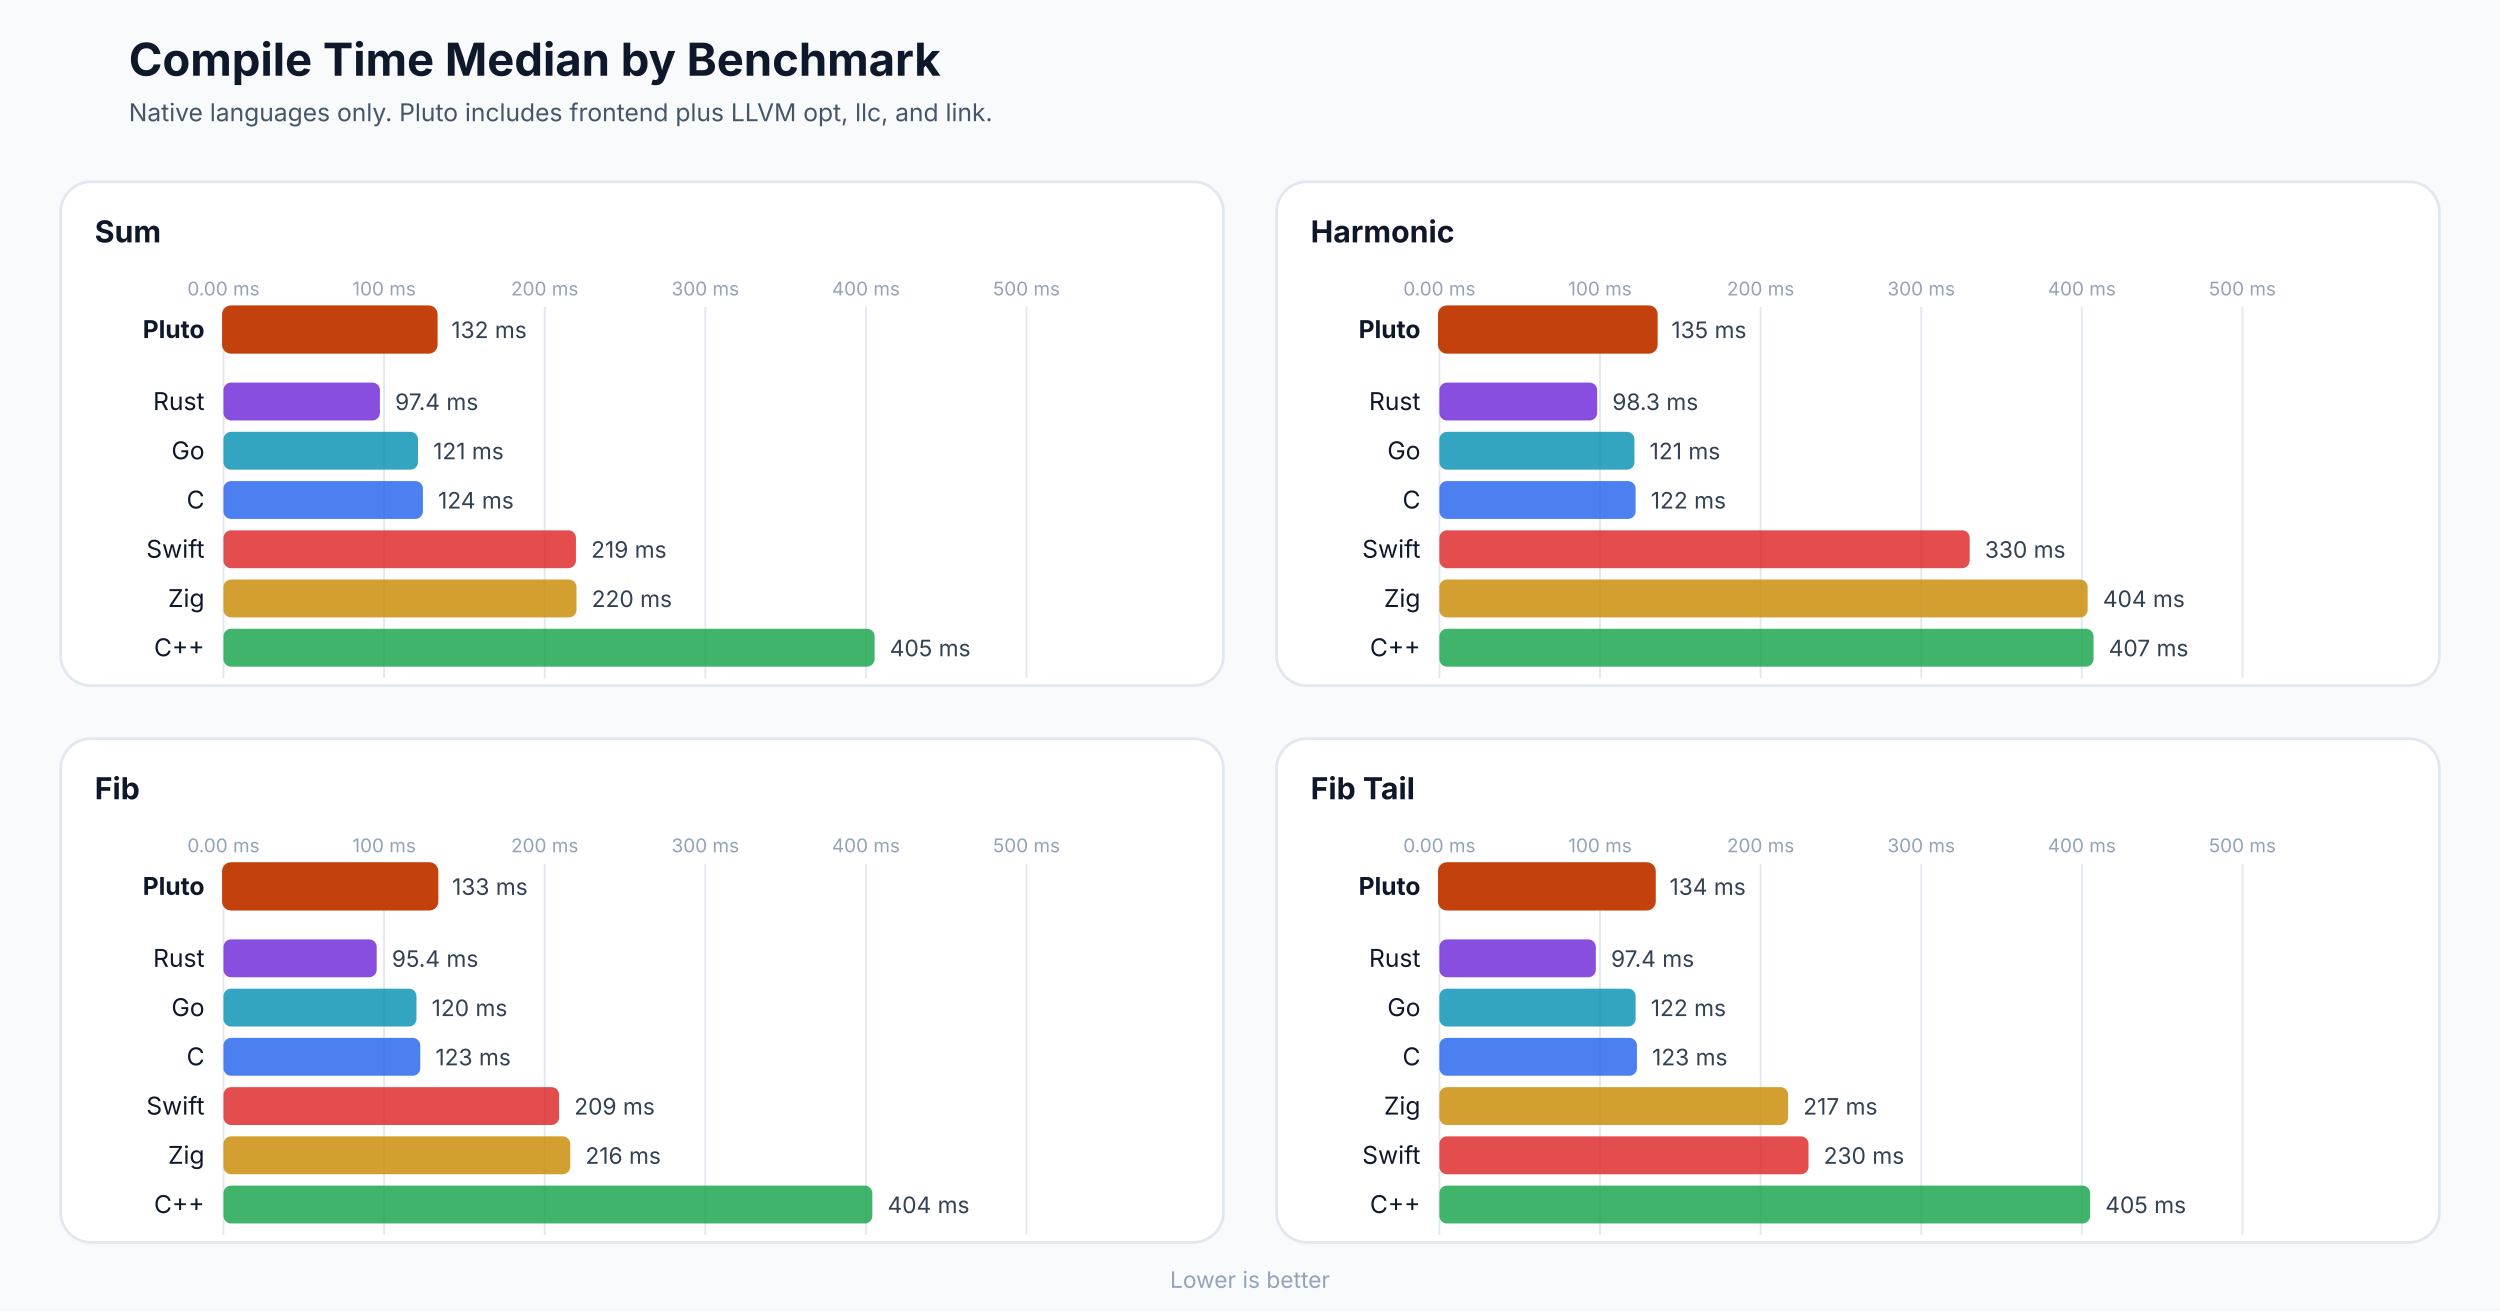
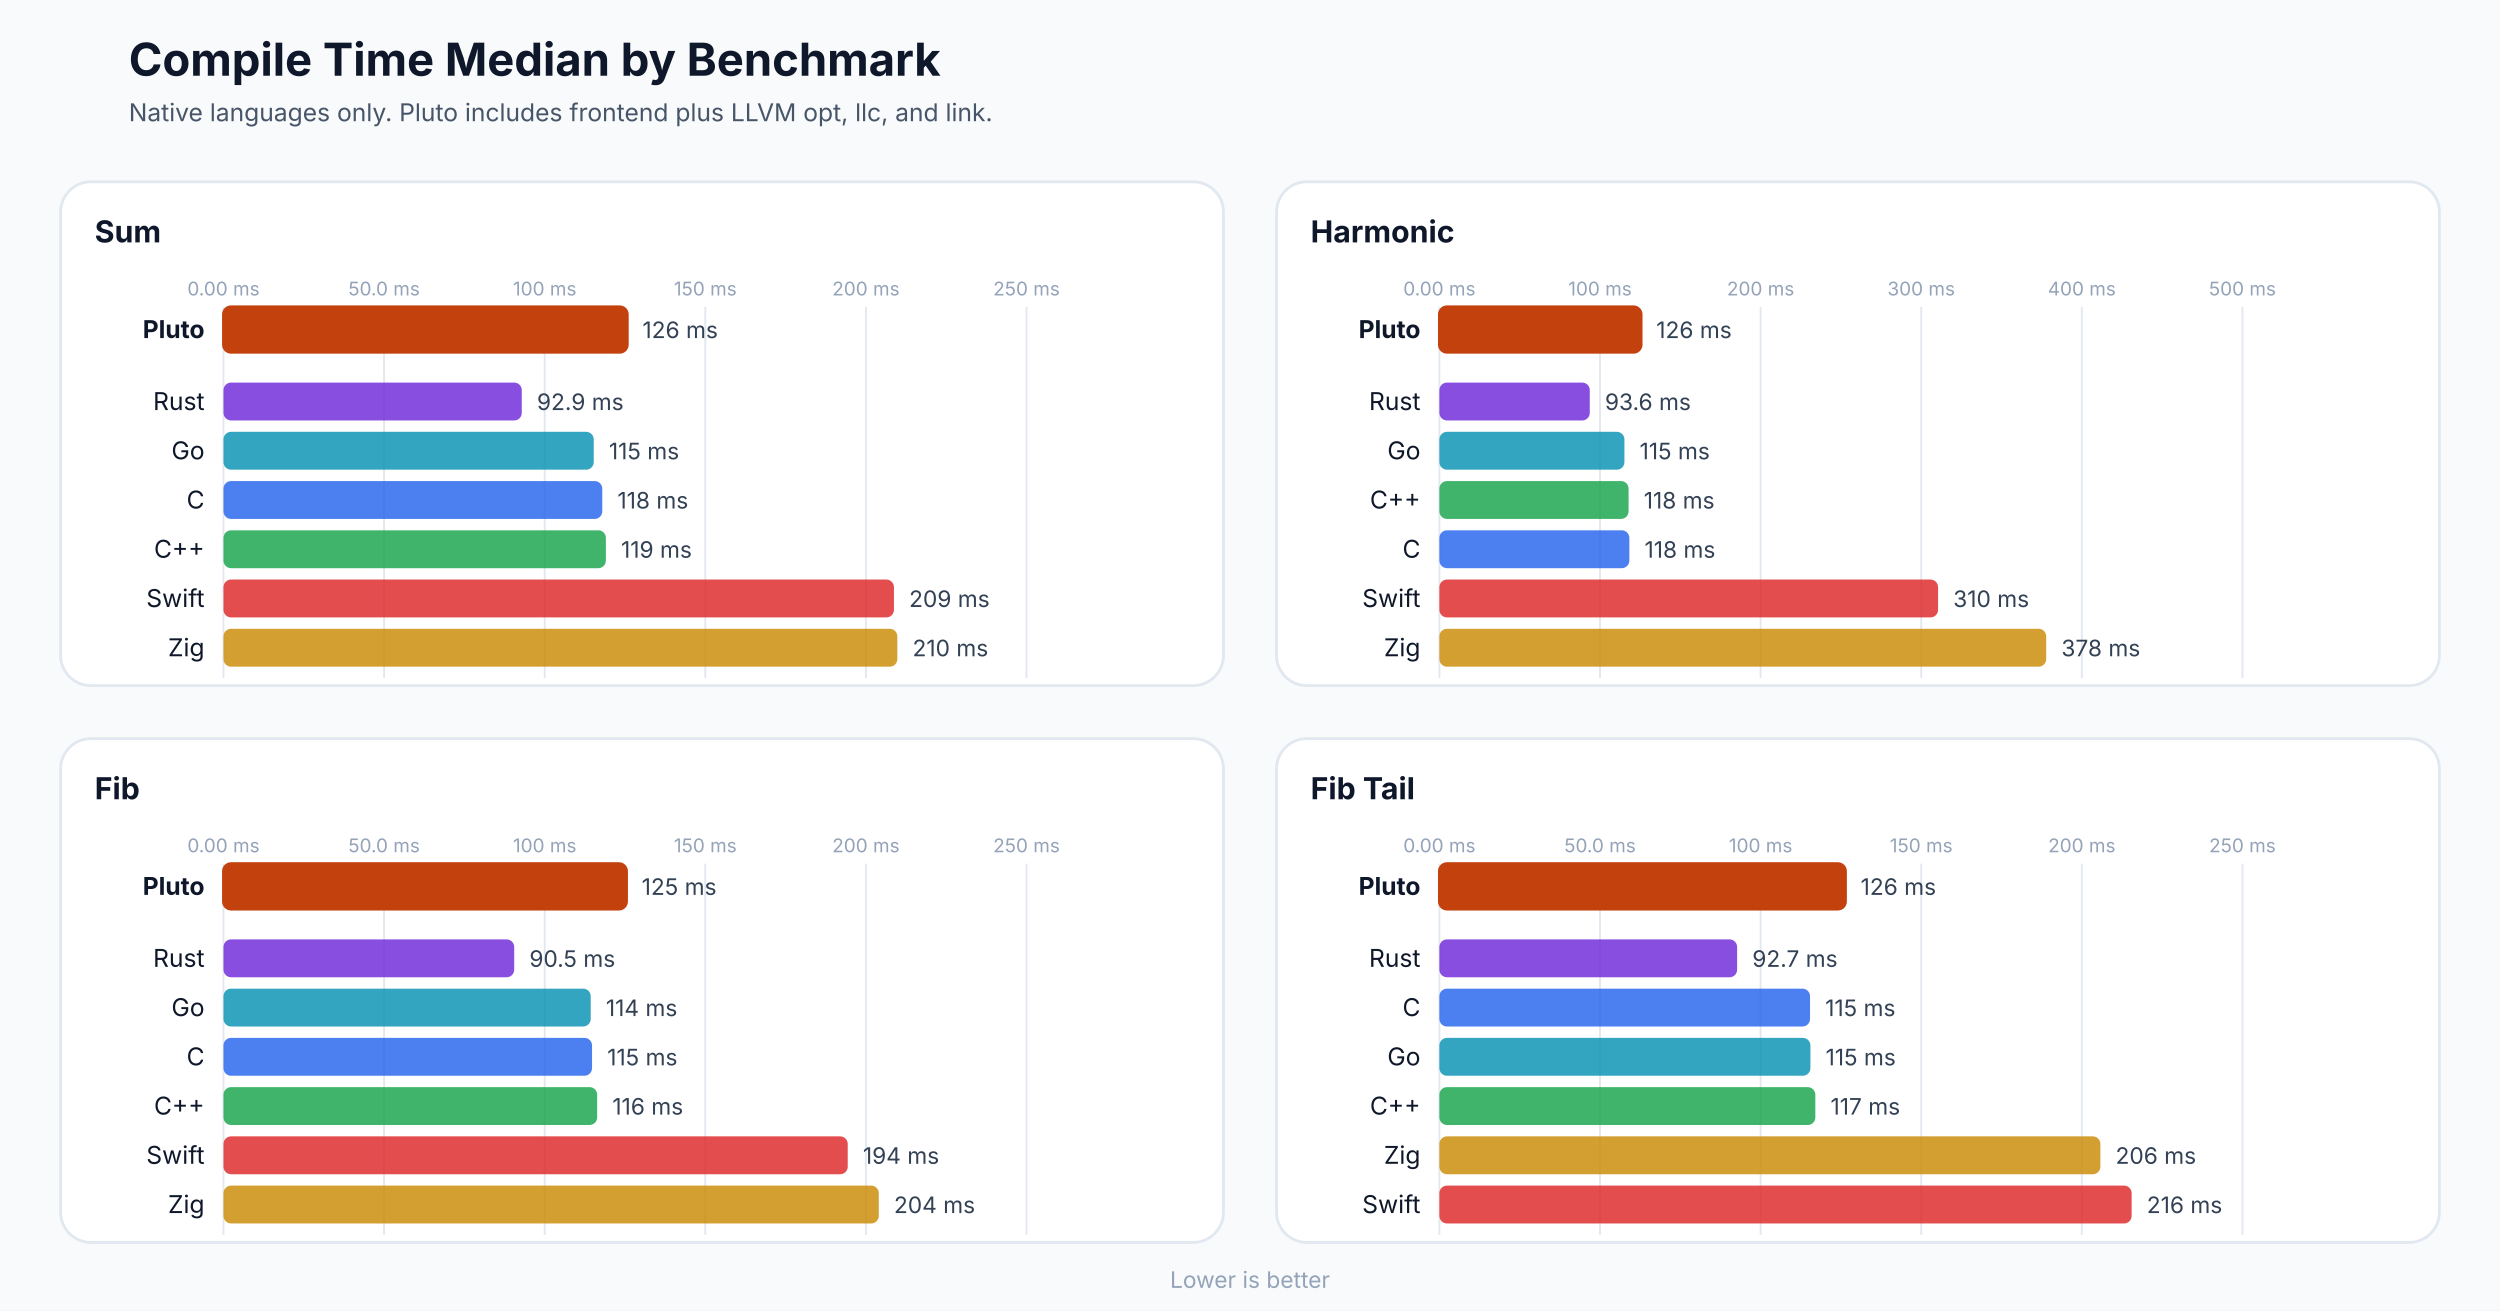
<svg xmlns="http://www.w3.org/2000/svg" width="1320" height="692" viewBox="0 0 1320 692" role="img" aria-labelledby="chart-title chart-desc">
  <rect width="1320" height="692" fill="#f8fafc" />
  <text x="68" y="40" fill="#0f172a" font-size="24" font-weight="700" font-family="ui-sans-serif, system-ui, -apple-system, BlinkMacSystemFont, sans-serif">Compile Time Median by Benchmark</text>
  <text x="68" y="64" fill="#475569" font-size="13" font-family="ui-sans-serif, system-ui, -apple-system, BlinkMacSystemFont, sans-serif">Native languages only. Pluto includes frontend plus LLVM opt, llc, and link.</text>
  <rect x="32" y="96" width="614" height="266" rx="16" fill="#ffffff" stroke="#e2e8f0" stroke-width="1.5" />
  <text x="50" y="128" fill="#0f172a" font-size="16" font-weight="700" font-family="ui-sans-serif, system-ui, -apple-system, BlinkMacSystemFont, sans-serif">Sum</text>
  <line x1="118.0" y1="162" x2="118.0" y2="358" stroke="#e2e8f0" stroke-width="1" />
  <text x="118.0" y="156" text-anchor="middle" fill="#94a3b8" font-size="10" font-family="ui-sans-serif, system-ui, -apple-system, BlinkMacSystemFont, sans-serif">0.00 ms</text>
  <line x1="202.8" y1="162" x2="202.8" y2="358" stroke="#e2e8f0" stroke-width="1" />
-   <text x="202.8" y="156" text-anchor="middle" fill="#94a3b8" font-size="10" font-family="ui-sans-serif, system-ui, -apple-system, BlinkMacSystemFont, sans-serif">100 ms</text>
+   <text x="202.8" y="156" text-anchor="middle" fill="#94a3b8" font-size="10" font-family="ui-sans-serif, system-ui, -apple-system, BlinkMacSystemFont, sans-serif">50.0 ms</text>
  <line x1="287.6" y1="162" x2="287.6" y2="358" stroke="#e2e8f0" stroke-width="1" />
-   <text x="287.6" y="156" text-anchor="middle" fill="#94a3b8" font-size="10" font-family="ui-sans-serif, system-ui, -apple-system, BlinkMacSystemFont, sans-serif">200 ms</text>
+   <text x="287.6" y="156" text-anchor="middle" fill="#94a3b8" font-size="10" font-family="ui-sans-serif, system-ui, -apple-system, BlinkMacSystemFont, sans-serif">100 ms</text>
  <line x1="372.4" y1="162" x2="372.4" y2="358" stroke="#e2e8f0" stroke-width="1" />
-   <text x="372.4" y="156" text-anchor="middle" fill="#94a3b8" font-size="10" font-family="ui-sans-serif, system-ui, -apple-system, BlinkMacSystemFont, sans-serif">300 ms</text>
+   <text x="372.4" y="156" text-anchor="middle" fill="#94a3b8" font-size="10" font-family="ui-sans-serif, system-ui, -apple-system, BlinkMacSystemFont, sans-serif">150 ms</text>
  <line x1="457.2" y1="162" x2="457.2" y2="358" stroke="#e2e8f0" stroke-width="1" />
-   <text x="457.2" y="156" text-anchor="middle" fill="#94a3b8" font-size="10" font-family="ui-sans-serif, system-ui, -apple-system, BlinkMacSystemFont, sans-serif">400 ms</text>
+   <text x="457.2" y="156" text-anchor="middle" fill="#94a3b8" font-size="10" font-family="ui-sans-serif, system-ui, -apple-system, BlinkMacSystemFont, sans-serif">200 ms</text>
  <line x1="542.0" y1="162" x2="542.0" y2="358" stroke="#e2e8f0" stroke-width="1" />
-   <text x="542.0" y="156" text-anchor="middle" fill="#94a3b8" font-size="10" font-family="ui-sans-serif, system-ui, -apple-system, BlinkMacSystemFont, sans-serif">500 ms</text>
+   <text x="542.0" y="156" text-anchor="middle" fill="#94a3b8" font-size="10" font-family="ui-sans-serif, system-ui, -apple-system, BlinkMacSystemFont, sans-serif">250 ms</text>
  <text x="108" y="178.5" text-anchor="end" fill="#0f172a" font-size="13" font-weight="700" font-family="ui-sans-serif, system-ui, -apple-system, BlinkMacSystemFont, sans-serif">Pluto</text>
-   <rect x="118" y="162" width="112.3" height="24" rx="4" fill="#c2410c" fill-opacity="1.0" stroke="#c2410c" stroke-width="1.5" />
-   <text x="238.3" y="178.5" text-anchor="start" fill="#334155" font-size="12" font-family="ui-sans-serif, system-ui, -apple-system, BlinkMacSystemFont, sans-serif">132 ms</text>
+   <rect x="118" y="162" width="213.2" height="24" rx="4" fill="#c2410c" fill-opacity="1.0" stroke="#c2410c" stroke-width="1.5" />
+   <text x="339.2" y="178.5" text-anchor="start" fill="#334155" font-size="12" font-family="ui-sans-serif, system-ui, -apple-system, BlinkMacSystemFont, sans-serif">126 ms</text>
  <text x="108" y="216.5" text-anchor="end" fill="#0f172a" font-size="13" font-weight="400" font-family="ui-sans-serif, system-ui, -apple-system, BlinkMacSystemFont, sans-serif">Rust</text>
-   <rect x="118" y="202" width="82.6" height="20" rx="4" fill="#6d28d9" fill-opacity="0.82" />
-   <text x="208.6" y="216.5" text-anchor="start" fill="#334155" font-size="12" font-family="ui-sans-serif, system-ui, -apple-system, BlinkMacSystemFont, sans-serif">97.4 ms</text>
+   <rect x="118" y="202" width="157.5" height="20" rx="4" fill="#6d28d9" fill-opacity="0.82" />
+   <text x="283.5" y="216.5" text-anchor="start" fill="#334155" font-size="12" font-family="ui-sans-serif, system-ui, -apple-system, BlinkMacSystemFont, sans-serif">92.9 ms</text>
  <text x="108" y="242.5" text-anchor="end" fill="#0f172a" font-size="13" font-weight="400" font-family="ui-sans-serif, system-ui, -apple-system, BlinkMacSystemFont, sans-serif">Go</text>
-   <rect x="118" y="228" width="102.7" height="20" rx="4" fill="#0891b2" fill-opacity="0.82" />
-   <text x="228.7" y="242.5" text-anchor="start" fill="#334155" font-size="12" font-family="ui-sans-serif, system-ui, -apple-system, BlinkMacSystemFont, sans-serif">121 ms</text>
+   <rect x="118" y="228" width="195.5" height="20" rx="4" fill="#0891b2" fill-opacity="0.82" />
+   <text x="321.5" y="242.5" text-anchor="start" fill="#334155" font-size="12" font-family="ui-sans-serif, system-ui, -apple-system, BlinkMacSystemFont, sans-serif">115 ms</text>
  <text x="108" y="268.5" text-anchor="end" fill="#0f172a" font-size="13" font-weight="400" font-family="ui-sans-serif, system-ui, -apple-system, BlinkMacSystemFont, sans-serif">C</text>
-   <rect x="118" y="254" width="105.3" height="20" rx="4" fill="#2563eb" fill-opacity="0.82" />
-   <text x="231.3" y="268.5" text-anchor="start" fill="#334155" font-size="12" font-family="ui-sans-serif, system-ui, -apple-system, BlinkMacSystemFont, sans-serif">124 ms</text>
-   <text x="108" y="294.5" text-anchor="end" fill="#0f172a" font-size="13" font-weight="400" font-family="ui-sans-serif, system-ui, -apple-system, BlinkMacSystemFont, sans-serif">Swift</text>
-   <rect x="118" y="280" width="186.1" height="20" rx="4" fill="#dc2626" fill-opacity="0.82" />
-   <text x="312.1" y="294.5" text-anchor="start" fill="#334155" font-size="12" font-family="ui-sans-serif, system-ui, -apple-system, BlinkMacSystemFont, sans-serif">219 ms</text>
-   <text x="108" y="320.5" text-anchor="end" fill="#0f172a" font-size="13" font-weight="400" font-family="ui-sans-serif, system-ui, -apple-system, BlinkMacSystemFont, sans-serif">Zig</text>
-   <rect x="118" y="306" width="186.4" height="20" rx="4" fill="#ca8a04" fill-opacity="0.82" />
-   <text x="312.4" y="320.5" text-anchor="start" fill="#334155" font-size="12" font-family="ui-sans-serif, system-ui, -apple-system, BlinkMacSystemFont, sans-serif">220 ms</text>
-   <text x="108" y="346.5" text-anchor="end" fill="#0f172a" font-size="13" font-weight="400" font-family="ui-sans-serif, system-ui, -apple-system, BlinkMacSystemFont, sans-serif">C++</text>
-   <rect x="118" y="332" width="343.8" height="20" rx="4" fill="#16a34a" fill-opacity="0.82" />
-   <text x="469.8" y="346.5" text-anchor="start" fill="#334155" font-size="12" font-family="ui-sans-serif, system-ui, -apple-system, BlinkMacSystemFont, sans-serif">405 ms</text>
+   <rect x="118" y="254" width="200.0" height="20" rx="4" fill="#2563eb" fill-opacity="0.82" />
+   <text x="326.0" y="268.5" text-anchor="start" fill="#334155" font-size="12" font-family="ui-sans-serif, system-ui, -apple-system, BlinkMacSystemFont, sans-serif">118 ms</text>
+   <text x="108" y="294.5" text-anchor="end" fill="#0f172a" font-size="13" font-weight="400" font-family="ui-sans-serif, system-ui, -apple-system, BlinkMacSystemFont, sans-serif">C++</text>
+   <rect x="118" y="280" width="201.9" height="20" rx="4" fill="#16a34a" fill-opacity="0.82" />
+   <text x="327.9" y="294.5" text-anchor="start" fill="#334155" font-size="12" font-family="ui-sans-serif, system-ui, -apple-system, BlinkMacSystemFont, sans-serif">119 ms</text>
+   <text x="108" y="320.5" text-anchor="end" fill="#0f172a" font-size="13" font-weight="400" font-family="ui-sans-serif, system-ui, -apple-system, BlinkMacSystemFont, sans-serif">Swift</text>
+   <rect x="118" y="306" width="354.0" height="20" rx="4" fill="#dc2626" fill-opacity="0.82" />
+   <text x="480.0" y="320.5" text-anchor="start" fill="#334155" font-size="12" font-family="ui-sans-serif, system-ui, -apple-system, BlinkMacSystemFont, sans-serif">209 ms</text>
+   <text x="108" y="346.5" text-anchor="end" fill="#0f172a" font-size="13" font-weight="400" font-family="ui-sans-serif, system-ui, -apple-system, BlinkMacSystemFont, sans-serif">Zig</text>
+   <rect x="118" y="332" width="355.8" height="20" rx="4" fill="#ca8a04" fill-opacity="0.82" />
+   <text x="481.8" y="346.5" text-anchor="start" fill="#334155" font-size="12" font-family="ui-sans-serif, system-ui, -apple-system, BlinkMacSystemFont, sans-serif">210 ms</text>
  <rect x="674" y="96" width="614" height="266" rx="16" fill="#ffffff" stroke="#e2e8f0" stroke-width="1.5" />
  <text x="692" y="128" fill="#0f172a" font-size="16" font-weight="700" font-family="ui-sans-serif, system-ui, -apple-system, BlinkMacSystemFont, sans-serif">Harmonic</text>
  <line x1="760.0" y1="162" x2="760.0" y2="358" stroke="#e2e8f0" stroke-width="1" />
  <text x="760.0" y="156" text-anchor="middle" fill="#94a3b8" font-size="10" font-family="ui-sans-serif, system-ui, -apple-system, BlinkMacSystemFont, sans-serif">0.00 ms</text>
  <line x1="844.8" y1="162" x2="844.8" y2="358" stroke="#e2e8f0" stroke-width="1" />
  <text x="844.8" y="156" text-anchor="middle" fill="#94a3b8" font-size="10" font-family="ui-sans-serif, system-ui, -apple-system, BlinkMacSystemFont, sans-serif">100 ms</text>
  <line x1="929.6" y1="162" x2="929.6" y2="358" stroke="#e2e8f0" stroke-width="1" />
  <text x="929.6" y="156" text-anchor="middle" fill="#94a3b8" font-size="10" font-family="ui-sans-serif, system-ui, -apple-system, BlinkMacSystemFont, sans-serif">200 ms</text>
  <line x1="1014.4" y1="162" x2="1014.4" y2="358" stroke="#e2e8f0" stroke-width="1" />
  <text x="1014.4" y="156" text-anchor="middle" fill="#94a3b8" font-size="10" font-family="ui-sans-serif, system-ui, -apple-system, BlinkMacSystemFont, sans-serif">300 ms</text>
  <line x1="1099.2" y1="162" x2="1099.2" y2="358" stroke="#e2e8f0" stroke-width="1" />
  <text x="1099.2" y="156" text-anchor="middle" fill="#94a3b8" font-size="10" font-family="ui-sans-serif, system-ui, -apple-system, BlinkMacSystemFont, sans-serif">400 ms</text>
  <line x1="1184.0" y1="162" x2="1184.0" y2="358" stroke="#e2e8f0" stroke-width="1" />
  <text x="1184.0" y="156" text-anchor="middle" fill="#94a3b8" font-size="10" font-family="ui-sans-serif, system-ui, -apple-system, BlinkMacSystemFont, sans-serif">500 ms</text>
  <text x="750" y="178.5" text-anchor="end" fill="#0f172a" font-size="13" font-weight="700" font-family="ui-sans-serif, system-ui, -apple-system, BlinkMacSystemFont, sans-serif">Pluto</text>
-   <rect x="760" y="162" width="114.5" height="24" rx="4" fill="#c2410c" fill-opacity="1.0" stroke="#c2410c" stroke-width="1.5" />
-   <text x="882.5" y="178.5" text-anchor="start" fill="#334155" font-size="12" font-family="ui-sans-serif, system-ui, -apple-system, BlinkMacSystemFont, sans-serif">135 ms</text>
+   <rect x="760" y="162" width="106.5" height="24" rx="4" fill="#c2410c" fill-opacity="1.0" stroke="#c2410c" stroke-width="1.5" />
+   <text x="874.5" y="178.5" text-anchor="start" fill="#334155" font-size="12" font-family="ui-sans-serif, system-ui, -apple-system, BlinkMacSystemFont, sans-serif">126 ms</text>
  <text x="750" y="216.5" text-anchor="end" fill="#0f172a" font-size="13" font-weight="400" font-family="ui-sans-serif, system-ui, -apple-system, BlinkMacSystemFont, sans-serif">Rust</text>
-   <rect x="760" y="202" width="83.3" height="20" rx="4" fill="#6d28d9" fill-opacity="0.82" />
-   <text x="851.3" y="216.5" text-anchor="start" fill="#334155" font-size="12" font-family="ui-sans-serif, system-ui, -apple-system, BlinkMacSystemFont, sans-serif">98.3 ms</text>
+   <rect x="760" y="202" width="79.4" height="20" rx="4" fill="#6d28d9" fill-opacity="0.82" />
+   <text x="847.4" y="216.5" text-anchor="start" fill="#334155" font-size="12" font-family="ui-sans-serif, system-ui, -apple-system, BlinkMacSystemFont, sans-serif">93.6 ms</text>
  <text x="750" y="242.5" text-anchor="end" fill="#0f172a" font-size="13" font-weight="400" font-family="ui-sans-serif, system-ui, -apple-system, BlinkMacSystemFont, sans-serif">Go</text>
-   <rect x="760" y="228" width="103.0" height="20" rx="4" fill="#0891b2" fill-opacity="0.82" />
-   <text x="871.0" y="242.5" text-anchor="start" fill="#334155" font-size="12" font-family="ui-sans-serif, system-ui, -apple-system, BlinkMacSystemFont, sans-serif">121 ms</text>
-   <text x="750" y="268.5" text-anchor="end" fill="#0f172a" font-size="13" font-weight="400" font-family="ui-sans-serif, system-ui, -apple-system, BlinkMacSystemFont, sans-serif">C</text>
-   <rect x="760" y="254" width="103.6" height="20" rx="4" fill="#2563eb" fill-opacity="0.82" />
-   <text x="871.6" y="268.5" text-anchor="start" fill="#334155" font-size="12" font-family="ui-sans-serif, system-ui, -apple-system, BlinkMacSystemFont, sans-serif">122 ms</text>
-   <text x="750" y="294.5" text-anchor="end" fill="#0f172a" font-size="13" font-weight="400" font-family="ui-sans-serif, system-ui, -apple-system, BlinkMacSystemFont, sans-serif">Swift</text>
-   <rect x="760" y="280" width="280.0" height="20" rx="4" fill="#dc2626" fill-opacity="0.82" />
-   <text x="1048.0" y="294.5" text-anchor="start" fill="#334155" font-size="12" font-family="ui-sans-serif, system-ui, -apple-system, BlinkMacSystemFont, sans-serif">330 ms</text>
-   <text x="750" y="320.5" text-anchor="end" fill="#0f172a" font-size="13" font-weight="400" font-family="ui-sans-serif, system-ui, -apple-system, BlinkMacSystemFont, sans-serif">Zig</text>
-   <rect x="760" y="306" width="342.3" height="20" rx="4" fill="#ca8a04" fill-opacity="0.82" />
-   <text x="1110.3" y="320.5" text-anchor="start" fill="#334155" font-size="12" font-family="ui-sans-serif, system-ui, -apple-system, BlinkMacSystemFont, sans-serif">404 ms</text>
-   <text x="750" y="346.5" text-anchor="end" fill="#0f172a" font-size="13" font-weight="400" font-family="ui-sans-serif, system-ui, -apple-system, BlinkMacSystemFont, sans-serif">C++</text>
-   <rect x="760" y="332" width="345.4" height="20" rx="4" fill="#16a34a" fill-opacity="0.82" />
-   <text x="1113.4" y="346.5" text-anchor="start" fill="#334155" font-size="12" font-family="ui-sans-serif, system-ui, -apple-system, BlinkMacSystemFont, sans-serif">407 ms</text>
+   <rect x="760" y="228" width="97.7" height="20" rx="4" fill="#0891b2" fill-opacity="0.82" />
+   <text x="865.7" y="242.5" text-anchor="start" fill="#334155" font-size="12" font-family="ui-sans-serif, system-ui, -apple-system, BlinkMacSystemFont, sans-serif">115 ms</text>
+   <text x="750" y="268.5" text-anchor="end" fill="#0f172a" font-size="13" font-weight="400" font-family="ui-sans-serif, system-ui, -apple-system, BlinkMacSystemFont, sans-serif">C++</text>
+   <rect x="760" y="254" width="99.9" height="20" rx="4" fill="#16a34a" fill-opacity="0.82" />
+   <text x="867.9" y="268.5" text-anchor="start" fill="#334155" font-size="12" font-family="ui-sans-serif, system-ui, -apple-system, BlinkMacSystemFont, sans-serif">118 ms</text>
+   <text x="750" y="294.5" text-anchor="end" fill="#0f172a" font-size="13" font-weight="400" font-family="ui-sans-serif, system-ui, -apple-system, BlinkMacSystemFont, sans-serif">C</text>
+   <rect x="760" y="280" width="100.3" height="20" rx="4" fill="#2563eb" fill-opacity="0.82" />
+   <text x="868.3" y="294.5" text-anchor="start" fill="#334155" font-size="12" font-family="ui-sans-serif, system-ui, -apple-system, BlinkMacSystemFont, sans-serif">118 ms</text>
+   <text x="750" y="320.5" text-anchor="end" fill="#0f172a" font-size="13" font-weight="400" font-family="ui-sans-serif, system-ui, -apple-system, BlinkMacSystemFont, sans-serif">Swift</text>
+   <rect x="760" y="306" width="263.3" height="20" rx="4" fill="#dc2626" fill-opacity="0.82" />
+   <text x="1031.3" y="320.5" text-anchor="start" fill="#334155" font-size="12" font-family="ui-sans-serif, system-ui, -apple-system, BlinkMacSystemFont, sans-serif">310 ms</text>
+   <text x="750" y="346.5" text-anchor="end" fill="#0f172a" font-size="13" font-weight="400" font-family="ui-sans-serif, system-ui, -apple-system, BlinkMacSystemFont, sans-serif">Zig</text>
+   <rect x="760" y="332" width="320.4" height="20" rx="4" fill="#ca8a04" fill-opacity="0.82" />
+   <text x="1088.4" y="346.5" text-anchor="start" fill="#334155" font-size="12" font-family="ui-sans-serif, system-ui, -apple-system, BlinkMacSystemFont, sans-serif">378 ms</text>
  <rect x="32" y="390" width="614" height="266" rx="16" fill="#ffffff" stroke="#e2e8f0" stroke-width="1.5" />
  <text x="50" y="422" fill="#0f172a" font-size="16" font-weight="700" font-family="ui-sans-serif, system-ui, -apple-system, BlinkMacSystemFont, sans-serif">Fib</text>
  <line x1="118.0" y1="456" x2="118.0" y2="652" stroke="#e2e8f0" stroke-width="1" />
  <text x="118.0" y="450" text-anchor="middle" fill="#94a3b8" font-size="10" font-family="ui-sans-serif, system-ui, -apple-system, BlinkMacSystemFont, sans-serif">0.00 ms</text>
  <line x1="202.8" y1="456" x2="202.8" y2="652" stroke="#e2e8f0" stroke-width="1" />
-   <text x="202.8" y="450" text-anchor="middle" fill="#94a3b8" font-size="10" font-family="ui-sans-serif, system-ui, -apple-system, BlinkMacSystemFont, sans-serif">100 ms</text>
+   <text x="202.8" y="450" text-anchor="middle" fill="#94a3b8" font-size="10" font-family="ui-sans-serif, system-ui, -apple-system, BlinkMacSystemFont, sans-serif">50.0 ms</text>
  <line x1="287.6" y1="456" x2="287.6" y2="652" stroke="#e2e8f0" stroke-width="1" />
-   <text x="287.6" y="450" text-anchor="middle" fill="#94a3b8" font-size="10" font-family="ui-sans-serif, system-ui, -apple-system, BlinkMacSystemFont, sans-serif">200 ms</text>
+   <text x="287.6" y="450" text-anchor="middle" fill="#94a3b8" font-size="10" font-family="ui-sans-serif, system-ui, -apple-system, BlinkMacSystemFont, sans-serif">100 ms</text>
  <line x1="372.4" y1="456" x2="372.4" y2="652" stroke="#e2e8f0" stroke-width="1" />
-   <text x="372.4" y="450" text-anchor="middle" fill="#94a3b8" font-size="10" font-family="ui-sans-serif, system-ui, -apple-system, BlinkMacSystemFont, sans-serif">300 ms</text>
+   <text x="372.4" y="450" text-anchor="middle" fill="#94a3b8" font-size="10" font-family="ui-sans-serif, system-ui, -apple-system, BlinkMacSystemFont, sans-serif">150 ms</text>
  <line x1="457.2" y1="456" x2="457.2" y2="652" stroke="#e2e8f0" stroke-width="1" />
-   <text x="457.2" y="450" text-anchor="middle" fill="#94a3b8" font-size="10" font-family="ui-sans-serif, system-ui, -apple-system, BlinkMacSystemFont, sans-serif">400 ms</text>
+   <text x="457.2" y="450" text-anchor="middle" fill="#94a3b8" font-size="10" font-family="ui-sans-serif, system-ui, -apple-system, BlinkMacSystemFont, sans-serif">200 ms</text>
  <line x1="542.0" y1="456" x2="542.0" y2="652" stroke="#e2e8f0" stroke-width="1" />
-   <text x="542.0" y="450" text-anchor="middle" fill="#94a3b8" font-size="10" font-family="ui-sans-serif, system-ui, -apple-system, BlinkMacSystemFont, sans-serif">500 ms</text>
+   <text x="542.0" y="450" text-anchor="middle" fill="#94a3b8" font-size="10" font-family="ui-sans-serif, system-ui, -apple-system, BlinkMacSystemFont, sans-serif">250 ms</text>
  <text x="108" y="472.5" text-anchor="end" fill="#0f172a" font-size="13" font-weight="700" font-family="ui-sans-serif, system-ui, -apple-system, BlinkMacSystemFont, sans-serif">Pluto</text>
-   <rect x="118" y="456" width="112.7" height="24" rx="4" fill="#c2410c" fill-opacity="1.0" stroke="#c2410c" stroke-width="1.5" />
-   <text x="238.7" y="472.5" text-anchor="start" fill="#334155" font-size="12" font-family="ui-sans-serif, system-ui, -apple-system, BlinkMacSystemFont, sans-serif">133 ms</text>
+   <rect x="118" y="456" width="212.8" height="24" rx="4" fill="#c2410c" fill-opacity="1.0" stroke="#c2410c" stroke-width="1.5" />
+   <text x="338.8" y="472.5" text-anchor="start" fill="#334155" font-size="12" font-family="ui-sans-serif, system-ui, -apple-system, BlinkMacSystemFont, sans-serif">125 ms</text>
  <text x="108" y="510.5" text-anchor="end" fill="#0f172a" font-size="13" font-weight="400" font-family="ui-sans-serif, system-ui, -apple-system, BlinkMacSystemFont, sans-serif">Rust</text>
-   <rect x="118" y="496" width="80.9" height="20" rx="4" fill="#6d28d9" fill-opacity="0.82" />
-   <text x="206.9" y="510.5" text-anchor="start" fill="#334155" font-size="12" font-family="ui-sans-serif, system-ui, -apple-system, BlinkMacSystemFont, sans-serif">95.4 ms</text>
+   <rect x="118" y="496" width="153.5" height="20" rx="4" fill="#6d28d9" fill-opacity="0.82" />
+   <text x="279.5" y="510.5" text-anchor="start" fill="#334155" font-size="12" font-family="ui-sans-serif, system-ui, -apple-system, BlinkMacSystemFont, sans-serif">90.5 ms</text>
  <text x="108" y="536.5" text-anchor="end" fill="#0f172a" font-size="13" font-weight="400" font-family="ui-sans-serif, system-ui, -apple-system, BlinkMacSystemFont, sans-serif">Go</text>
-   <rect x="118" y="522" width="101.9" height="20" rx="4" fill="#0891b2" fill-opacity="0.82" />
-   <text x="227.9" y="536.5" text-anchor="start" fill="#334155" font-size="12" font-family="ui-sans-serif, system-ui, -apple-system, BlinkMacSystemFont, sans-serif">120 ms</text>
+   <rect x="118" y="522" width="193.9" height="20" rx="4" fill="#0891b2" fill-opacity="0.82" />
+   <text x="319.9" y="536.5" text-anchor="start" fill="#334155" font-size="12" font-family="ui-sans-serif, system-ui, -apple-system, BlinkMacSystemFont, sans-serif">114 ms</text>
  <text x="108" y="562.5" text-anchor="end" fill="#0f172a" font-size="13" font-weight="400" font-family="ui-sans-serif, system-ui, -apple-system, BlinkMacSystemFont, sans-serif">C</text>
-   <rect x="118" y="548" width="103.9" height="20" rx="4" fill="#2563eb" fill-opacity="0.82" />
-   <text x="229.9" y="562.5" text-anchor="start" fill="#334155" font-size="12" font-family="ui-sans-serif, system-ui, -apple-system, BlinkMacSystemFont, sans-serif">123 ms</text>
-   <text x="108" y="588.5" text-anchor="end" fill="#0f172a" font-size="13" font-weight="400" font-family="ui-sans-serif, system-ui, -apple-system, BlinkMacSystemFont, sans-serif">Swift</text>
-   <rect x="118" y="574" width="177.2" height="20" rx="4" fill="#dc2626" fill-opacity="0.82" />
-   <text x="303.2" y="588.5" text-anchor="start" fill="#334155" font-size="12" font-family="ui-sans-serif, system-ui, -apple-system, BlinkMacSystemFont, sans-serif">209 ms</text>
-   <text x="108" y="614.5" text-anchor="end" fill="#0f172a" font-size="13" font-weight="400" font-family="ui-sans-serif, system-ui, -apple-system, BlinkMacSystemFont, sans-serif">Zig</text>
-   <rect x="118" y="600" width="183.1" height="20" rx="4" fill="#ca8a04" fill-opacity="0.82" />
-   <text x="309.1" y="614.5" text-anchor="start" fill="#334155" font-size="12" font-family="ui-sans-serif, system-ui, -apple-system, BlinkMacSystemFont, sans-serif">216 ms</text>
-   <text x="108" y="640.5" text-anchor="end" fill="#0f172a" font-size="13" font-weight="400" font-family="ui-sans-serif, system-ui, -apple-system, BlinkMacSystemFont, sans-serif">C++</text>
-   <rect x="118" y="626" width="342.6" height="20" rx="4" fill="#16a34a" fill-opacity="0.82" />
-   <text x="468.6" y="640.5" text-anchor="start" fill="#334155" font-size="12" font-family="ui-sans-serif, system-ui, -apple-system, BlinkMacSystemFont, sans-serif">404 ms</text>
+   <rect x="118" y="548" width="194.6" height="20" rx="4" fill="#2563eb" fill-opacity="0.82" />
+   <text x="320.6" y="562.5" text-anchor="start" fill="#334155" font-size="12" font-family="ui-sans-serif, system-ui, -apple-system, BlinkMacSystemFont, sans-serif">115 ms</text>
+   <text x="108" y="588.5" text-anchor="end" fill="#0f172a" font-size="13" font-weight="400" font-family="ui-sans-serif, system-ui, -apple-system, BlinkMacSystemFont, sans-serif">C++</text>
+   <rect x="118" y="574" width="197.3" height="20" rx="4" fill="#16a34a" fill-opacity="0.82" />
+   <text x="323.3" y="588.5" text-anchor="start" fill="#334155" font-size="12" font-family="ui-sans-serif, system-ui, -apple-system, BlinkMacSystemFont, sans-serif">116 ms</text>
+   <text x="108" y="614.5" text-anchor="end" fill="#0f172a" font-size="13" font-weight="400" font-family="ui-sans-serif, system-ui, -apple-system, BlinkMacSystemFont, sans-serif">Swift</text>
+   <rect x="118" y="600" width="329.6" height="20" rx="4" fill="#dc2626" fill-opacity="0.82" />
+   <text x="455.6" y="614.5" text-anchor="start" fill="#334155" font-size="12" font-family="ui-sans-serif, system-ui, -apple-system, BlinkMacSystemFont, sans-serif">194 ms</text>
+   <text x="108" y="640.5" text-anchor="end" fill="#0f172a" font-size="13" font-weight="400" font-family="ui-sans-serif, system-ui, -apple-system, BlinkMacSystemFont, sans-serif">Zig</text>
+   <rect x="118" y="626" width="346.0" height="20" rx="4" fill="#ca8a04" fill-opacity="0.82" />
+   <text x="472.0" y="640.5" text-anchor="start" fill="#334155" font-size="12" font-family="ui-sans-serif, system-ui, -apple-system, BlinkMacSystemFont, sans-serif">204 ms</text>
  <rect x="674" y="390" width="614" height="266" rx="16" fill="#ffffff" stroke="#e2e8f0" stroke-width="1.5" />
  <text x="692" y="422" fill="#0f172a" font-size="16" font-weight="700" font-family="ui-sans-serif, system-ui, -apple-system, BlinkMacSystemFont, sans-serif">Fib Tail</text>
  <line x1="760.0" y1="456" x2="760.0" y2="652" stroke="#e2e8f0" stroke-width="1" />
  <text x="760.0" y="450" text-anchor="middle" fill="#94a3b8" font-size="10" font-family="ui-sans-serif, system-ui, -apple-system, BlinkMacSystemFont, sans-serif">0.00 ms</text>
  <line x1="844.8" y1="456" x2="844.8" y2="652" stroke="#e2e8f0" stroke-width="1" />
-   <text x="844.8" y="450" text-anchor="middle" fill="#94a3b8" font-size="10" font-family="ui-sans-serif, system-ui, -apple-system, BlinkMacSystemFont, sans-serif">100 ms</text>
+   <text x="844.8" y="450" text-anchor="middle" fill="#94a3b8" font-size="10" font-family="ui-sans-serif, system-ui, -apple-system, BlinkMacSystemFont, sans-serif">50.0 ms</text>
  <line x1="929.6" y1="456" x2="929.6" y2="652" stroke="#e2e8f0" stroke-width="1" />
-   <text x="929.6" y="450" text-anchor="middle" fill="#94a3b8" font-size="10" font-family="ui-sans-serif, system-ui, -apple-system, BlinkMacSystemFont, sans-serif">200 ms</text>
+   <text x="929.6" y="450" text-anchor="middle" fill="#94a3b8" font-size="10" font-family="ui-sans-serif, system-ui, -apple-system, BlinkMacSystemFont, sans-serif">100 ms</text>
  <line x1="1014.4" y1="456" x2="1014.4" y2="652" stroke="#e2e8f0" stroke-width="1" />
-   <text x="1014.4" y="450" text-anchor="middle" fill="#94a3b8" font-size="10" font-family="ui-sans-serif, system-ui, -apple-system, BlinkMacSystemFont, sans-serif">300 ms</text>
+   <text x="1014.4" y="450" text-anchor="middle" fill="#94a3b8" font-size="10" font-family="ui-sans-serif, system-ui, -apple-system, BlinkMacSystemFont, sans-serif">150 ms</text>
  <line x1="1099.2" y1="456" x2="1099.2" y2="652" stroke="#e2e8f0" stroke-width="1" />
-   <text x="1099.2" y="450" text-anchor="middle" fill="#94a3b8" font-size="10" font-family="ui-sans-serif, system-ui, -apple-system, BlinkMacSystemFont, sans-serif">400 ms</text>
+   <text x="1099.2" y="450" text-anchor="middle" fill="#94a3b8" font-size="10" font-family="ui-sans-serif, system-ui, -apple-system, BlinkMacSystemFont, sans-serif">200 ms</text>
  <line x1="1184.0" y1="456" x2="1184.0" y2="652" stroke="#e2e8f0" stroke-width="1" />
-   <text x="1184.0" y="450" text-anchor="middle" fill="#94a3b8" font-size="10" font-family="ui-sans-serif, system-ui, -apple-system, BlinkMacSystemFont, sans-serif">500 ms</text>
+   <text x="1184.0" y="450" text-anchor="middle" fill="#94a3b8" font-size="10" font-family="ui-sans-serif, system-ui, -apple-system, BlinkMacSystemFont, sans-serif">250 ms</text>
  <text x="750" y="472.5" text-anchor="end" fill="#0f172a" font-size="13" font-weight="700" font-family="ui-sans-serif, system-ui, -apple-system, BlinkMacSystemFont, sans-serif">Pluto</text>
-   <rect x="760" y="456" width="113.5" height="24" rx="4" fill="#c2410c" fill-opacity="1.0" stroke="#c2410c" stroke-width="1.5" />
-   <text x="881.5" y="472.5" text-anchor="start" fill="#334155" font-size="12" font-family="ui-sans-serif, system-ui, -apple-system, BlinkMacSystemFont, sans-serif">134 ms</text>
+   <rect x="760" y="456" width="214.4" height="24" rx="4" fill="#c2410c" fill-opacity="1.0" stroke="#c2410c" stroke-width="1.5" />
+   <text x="982.4" y="472.5" text-anchor="start" fill="#334155" font-size="12" font-family="ui-sans-serif, system-ui, -apple-system, BlinkMacSystemFont, sans-serif">126 ms</text>
  <text x="750" y="510.5" text-anchor="end" fill="#0f172a" font-size="13" font-weight="400" font-family="ui-sans-serif, system-ui, -apple-system, BlinkMacSystemFont, sans-serif">Rust</text>
-   <rect x="760" y="496" width="82.6" height="20" rx="4" fill="#6d28d9" fill-opacity="0.82" />
-   <text x="850.6" y="510.5" text-anchor="start" fill="#334155" font-size="12" font-family="ui-sans-serif, system-ui, -apple-system, BlinkMacSystemFont, sans-serif">97.4 ms</text>
-   <text x="750" y="536.5" text-anchor="end" fill="#0f172a" font-size="13" font-weight="400" font-family="ui-sans-serif, system-ui, -apple-system, BlinkMacSystemFont, sans-serif">Go</text>
-   <rect x="760" y="522" width="103.6" height="20" rx="4" fill="#0891b2" fill-opacity="0.82" />
-   <text x="871.6" y="536.5" text-anchor="start" fill="#334155" font-size="12" font-family="ui-sans-serif, system-ui, -apple-system, BlinkMacSystemFont, sans-serif">122 ms</text>
-   <text x="750" y="562.5" text-anchor="end" fill="#0f172a" font-size="13" font-weight="400" font-family="ui-sans-serif, system-ui, -apple-system, BlinkMacSystemFont, sans-serif">C</text>
-   <rect x="760" y="548" width="104.3" height="20" rx="4" fill="#2563eb" fill-opacity="0.82" />
-   <text x="872.3" y="562.5" text-anchor="start" fill="#334155" font-size="12" font-family="ui-sans-serif, system-ui, -apple-system, BlinkMacSystemFont, sans-serif">123 ms</text>
-   <text x="750" y="588.5" text-anchor="end" fill="#0f172a" font-size="13" font-weight="400" font-family="ui-sans-serif, system-ui, -apple-system, BlinkMacSystemFont, sans-serif">Zig</text>
-   <rect x="760" y="574" width="184.1" height="20" rx="4" fill="#ca8a04" fill-opacity="0.82" />
-   <text x="952.1" y="588.5" text-anchor="start" fill="#334155" font-size="12" font-family="ui-sans-serif, system-ui, -apple-system, BlinkMacSystemFont, sans-serif">217 ms</text>
-   <text x="750" y="614.5" text-anchor="end" fill="#0f172a" font-size="13" font-weight="400" font-family="ui-sans-serif, system-ui, -apple-system, BlinkMacSystemFont, sans-serif">Swift</text>
-   <rect x="760" y="600" width="194.9" height="20" rx="4" fill="#dc2626" fill-opacity="0.82" />
-   <text x="962.9" y="614.5" text-anchor="start" fill="#334155" font-size="12" font-family="ui-sans-serif, system-ui, -apple-system, BlinkMacSystemFont, sans-serif">230 ms</text>
-   <text x="750" y="640.5" text-anchor="end" fill="#0f172a" font-size="13" font-weight="400" font-family="ui-sans-serif, system-ui, -apple-system, BlinkMacSystemFont, sans-serif">C++</text>
-   <rect x="760" y="626" width="343.6" height="20" rx="4" fill="#16a34a" fill-opacity="0.82" />
-   <text x="1111.6" y="640.5" text-anchor="start" fill="#334155" font-size="12" font-family="ui-sans-serif, system-ui, -apple-system, BlinkMacSystemFont, sans-serif">405 ms</text>
+   <rect x="760" y="496" width="157.2" height="20" rx="4" fill="#6d28d9" fill-opacity="0.82" />
+   <text x="925.2" y="510.5" text-anchor="start" fill="#334155" font-size="12" font-family="ui-sans-serif, system-ui, -apple-system, BlinkMacSystemFont, sans-serif">92.7 ms</text>
+   <text x="750" y="536.5" text-anchor="end" fill="#0f172a" font-size="13" font-weight="400" font-family="ui-sans-serif, system-ui, -apple-system, BlinkMacSystemFont, sans-serif">C</text>
+   <rect x="760" y="522" width="195.7" height="20" rx="4" fill="#2563eb" fill-opacity="0.82" />
+   <text x="963.7" y="536.5" text-anchor="start" fill="#334155" font-size="12" font-family="ui-sans-serif, system-ui, -apple-system, BlinkMacSystemFont, sans-serif">115 ms</text>
+   <text x="750" y="562.5" text-anchor="end" fill="#0f172a" font-size="13" font-weight="400" font-family="ui-sans-serif, system-ui, -apple-system, BlinkMacSystemFont, sans-serif">Go</text>
+   <rect x="760" y="548" width="195.9" height="20" rx="4" fill="#0891b2" fill-opacity="0.82" />
+   <text x="963.9" y="562.5" text-anchor="start" fill="#334155" font-size="12" font-family="ui-sans-serif, system-ui, -apple-system, BlinkMacSystemFont, sans-serif">115 ms</text>
+   <text x="750" y="588.5" text-anchor="end" fill="#0f172a" font-size="13" font-weight="400" font-family="ui-sans-serif, system-ui, -apple-system, BlinkMacSystemFont, sans-serif">C++</text>
+   <rect x="760" y="574" width="198.5" height="20" rx="4" fill="#16a34a" fill-opacity="0.82" />
+   <text x="966.5" y="588.5" text-anchor="start" fill="#334155" font-size="12" font-family="ui-sans-serif, system-ui, -apple-system, BlinkMacSystemFont, sans-serif">117 ms</text>
+   <text x="750" y="614.5" text-anchor="end" fill="#0f172a" font-size="13" font-weight="400" font-family="ui-sans-serif, system-ui, -apple-system, BlinkMacSystemFont, sans-serif">Zig</text>
+   <rect x="760" y="600" width="349.0" height="20" rx="4" fill="#ca8a04" fill-opacity="0.82" />
+   <text x="1117.0" y="614.5" text-anchor="start" fill="#334155" font-size="12" font-family="ui-sans-serif, system-ui, -apple-system, BlinkMacSystemFont, sans-serif">206 ms</text>
+   <text x="750" y="640.5" text-anchor="end" fill="#0f172a" font-size="13" font-weight="400" font-family="ui-sans-serif, system-ui, -apple-system, BlinkMacSystemFont, sans-serif">Swift</text>
+   <rect x="760" y="626" width="365.5" height="20" rx="4" fill="#dc2626" fill-opacity="0.82" />
+   <text x="1133.5" y="640.5" text-anchor="start" fill="#334155" font-size="12" font-family="ui-sans-serif, system-ui, -apple-system, BlinkMacSystemFont, sans-serif">216 ms</text>
  <text x="660.0" y="680" text-anchor="middle" fill="#94a3b8" font-size="12" font-family="ui-sans-serif, system-ui, -apple-system, BlinkMacSystemFont, sans-serif">Lower is better</text>
</svg>
